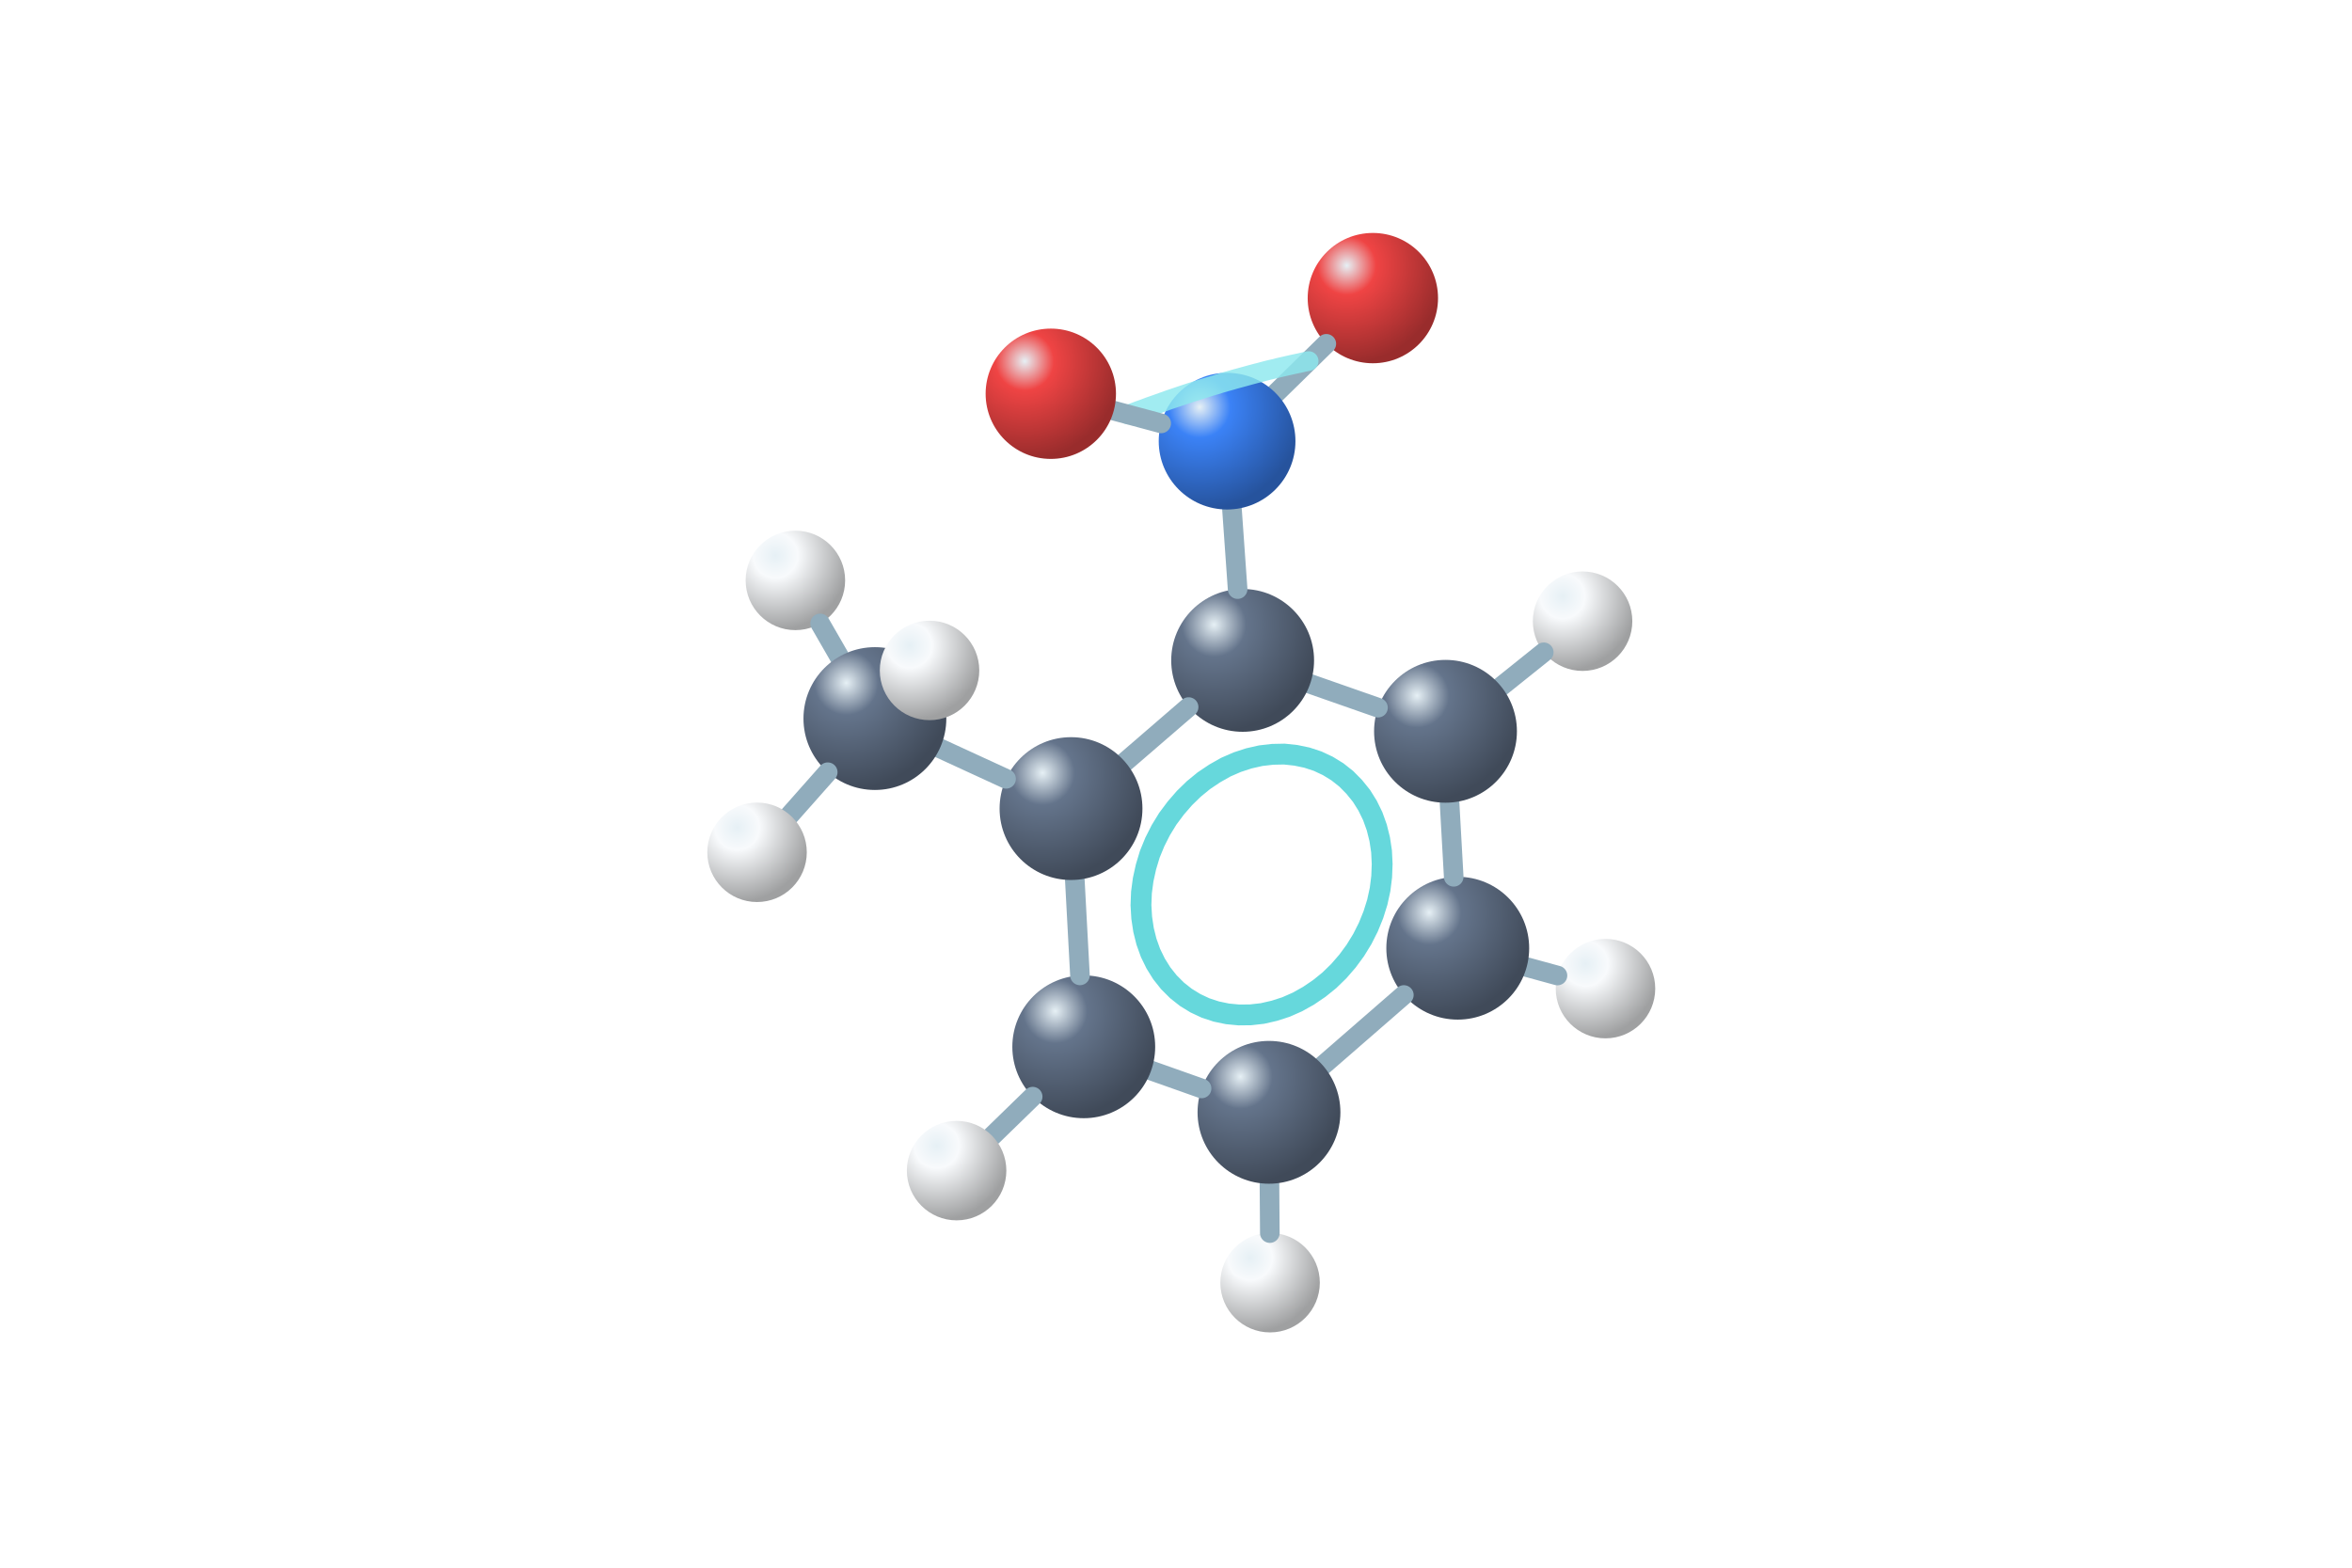
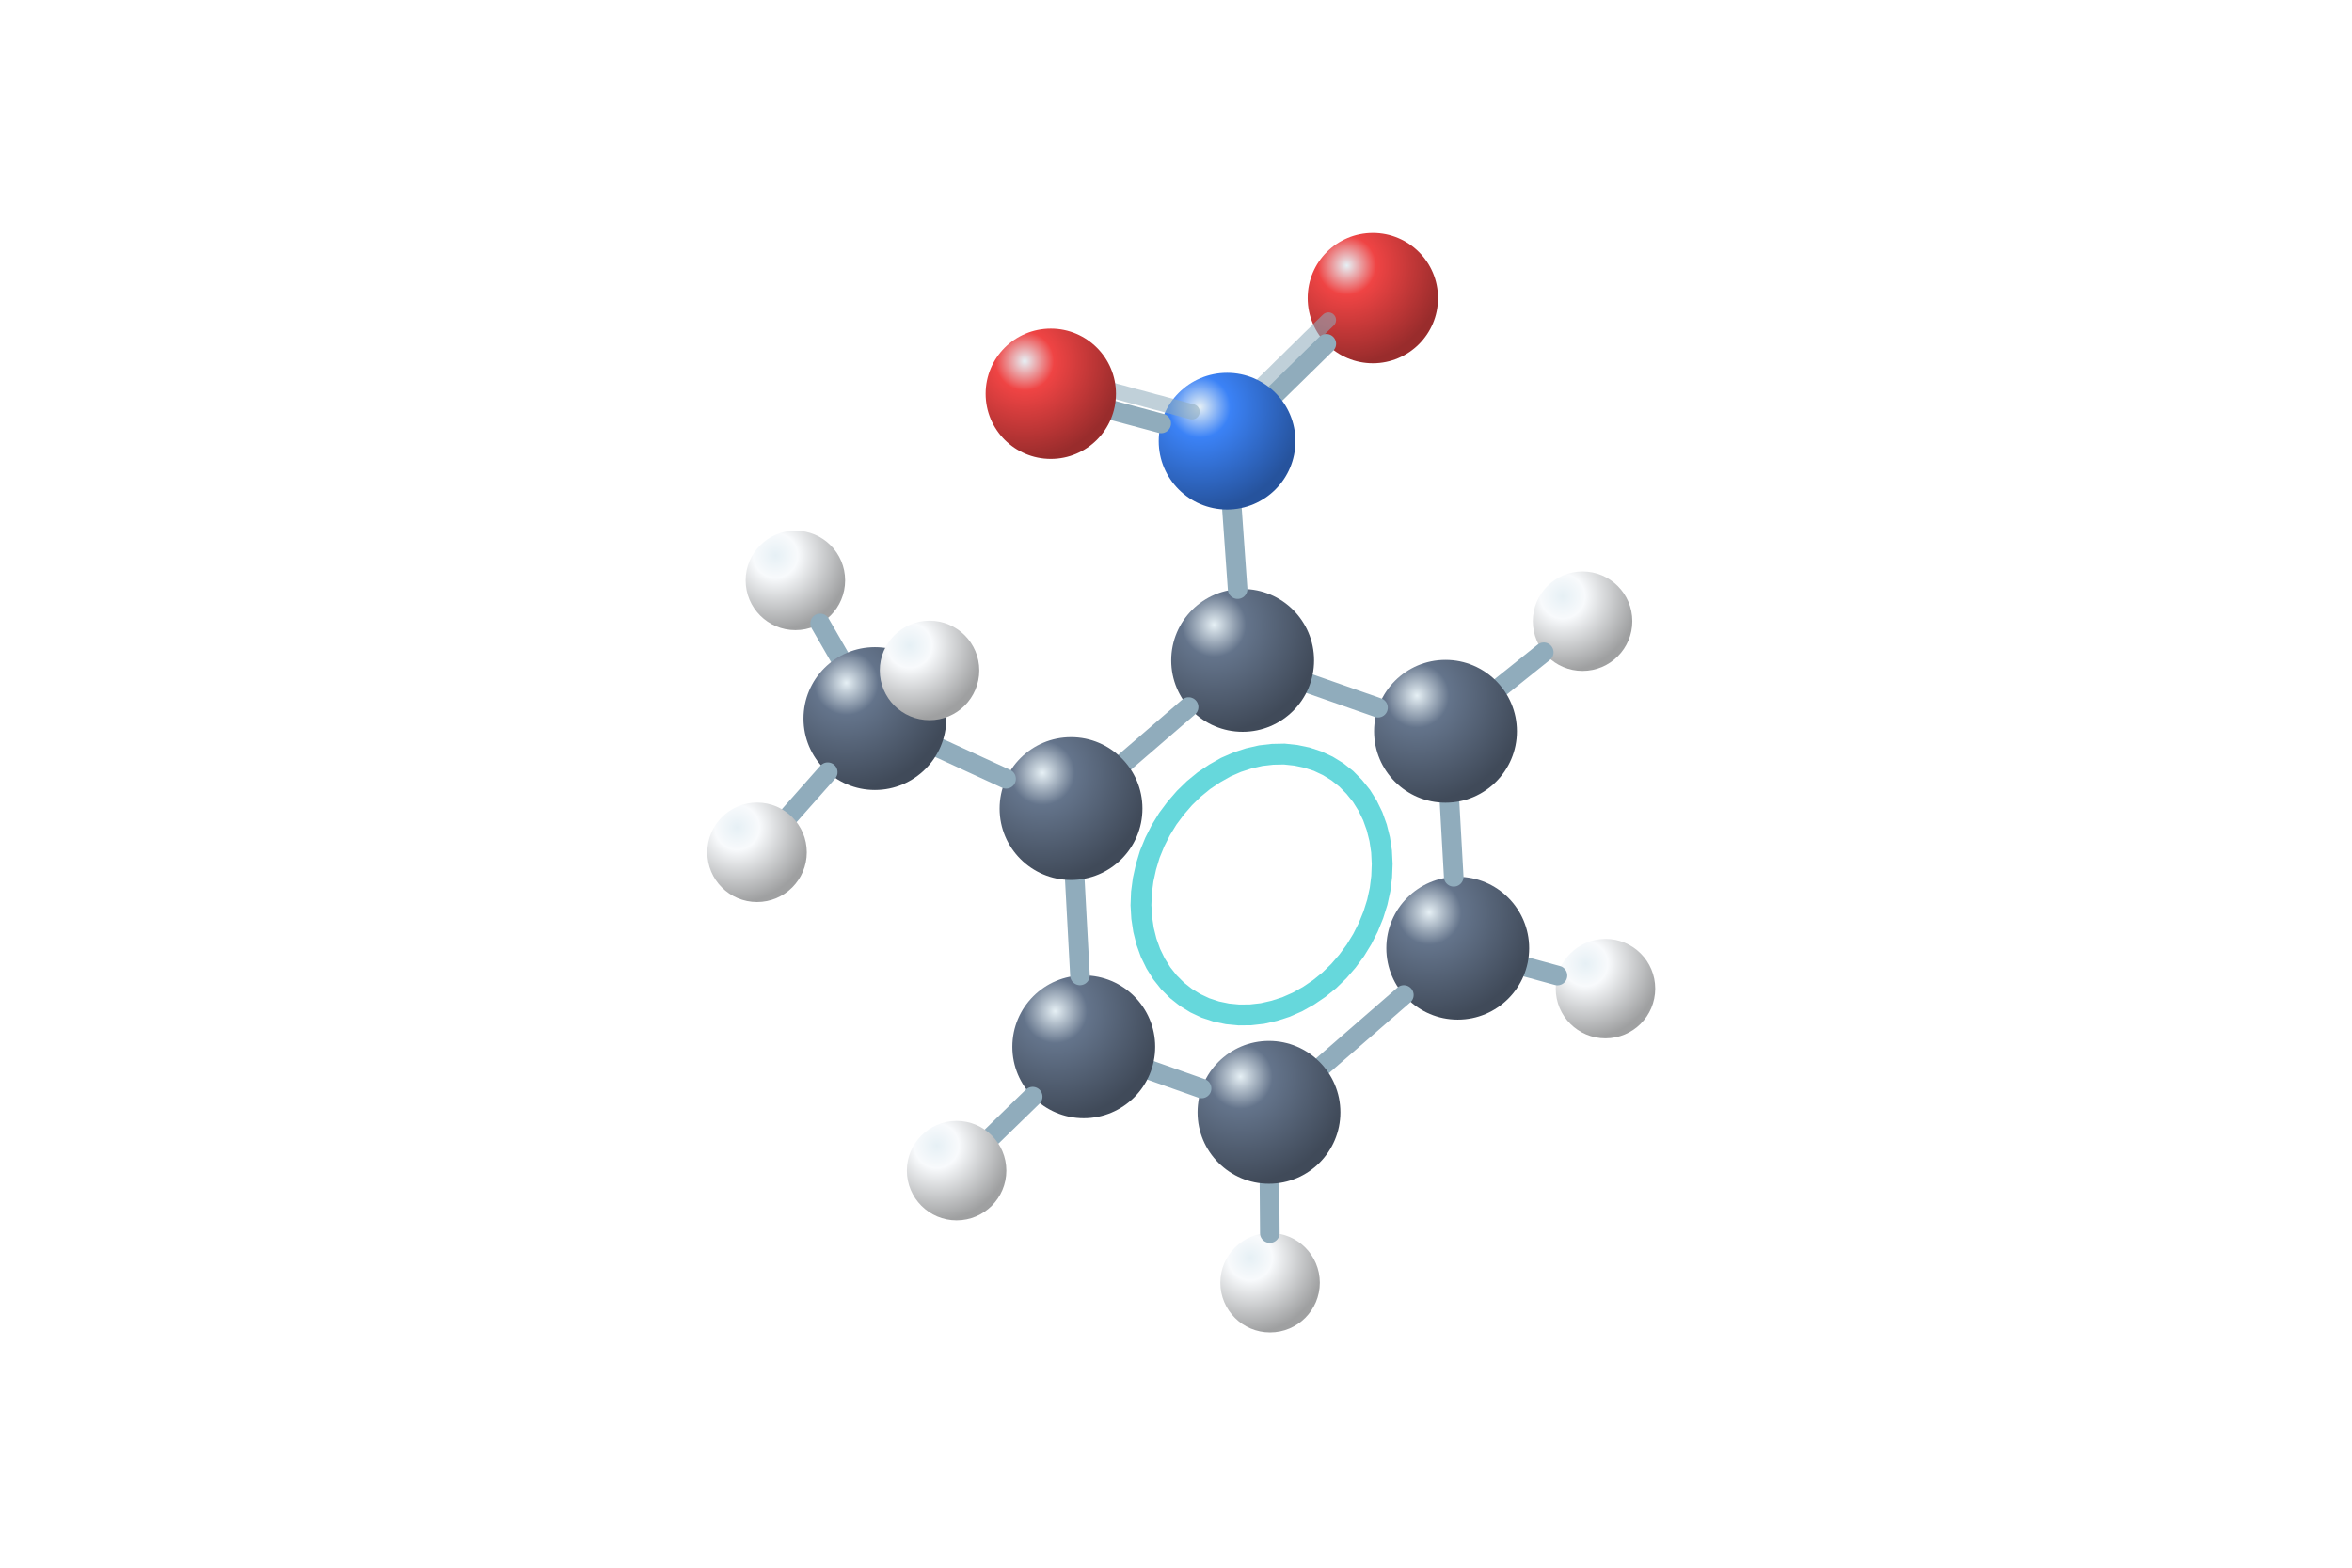
<svg xmlns="http://www.w3.org/2000/svg" viewBox="0 0 192 128">
  <defs>
    <radialGradient id="C" cx="30%" cy="25%" r="75%">
      <stop stop-color="#e6f0f5" />
      <stop offset=".3" stop-color="#64748b" />
      <stop offset="1" stop-color="#404a59" />
    </radialGradient>
    <radialGradient id="N" cx="30%" cy="25%" r="75%">
      <stop stop-color="#e6f0f5" />
      <stop offset=".3" stop-color="#3b82f6" />
      <stop offset="1" stop-color="#26539d" />
    </radialGradient>
    <radialGradient id="O" cx="30%" cy="25%" r="75%">
      <stop stop-color="#e6f0f5" />
      <stop offset=".3" stop-color="#ef4444" />
      <stop offset="1" stop-color="#992c2c" />
    </radialGradient>
    <radialGradient id="H" cx="30%" cy="25%" r="75%">
      <stop stop-color="#e6f0f5" />
      <stop offset=".3" stop-color="#f8fafc" />
      <stop offset="1" stop-color="#9fa0a1" />
    </radialGradient>
  </defs>
  <circle cx="131.06" cy="80.72" r="4.06" fill="url(#H)" />
  <path d="M124.62 78.96L127.14 79.65" stroke="#90acbc" stroke-width="1.6" stroke-linecap="round" />
  <circle cx="103.68" cy="104.73" r="4.06" fill="url(#H)" />
  <circle cx="119" cy="77.42" r="5.83" fill="url(#C)" />
  <path d="M103.63 96.65L103.66 100.68" stroke="#90acbc" stroke-width="1.6" stroke-linecap="round" />
  <path d="M114.6 81.24L107.99 86.99" stroke="#90acbc" stroke-width="1.6" stroke-linecap="round" />
  <path d="M118.33 65.53L118.67 71.59" stroke="#90acbc" stroke-width="1.6" stroke-linecap="round" />
  <circle cx="129.19" cy="50.72" r="4.06" fill="url(#H)" />
  <circle cx="103.59" cy="90.82" r="5.83" fill="url(#C)" />
  <path d="M122.54 56.05L126.02 53.26" stroke="#90acbc" stroke-width="1.6" stroke-linecap="round" />
  <circle cx="118" cy="59.71" r="5.83" fill="url(#C)" />
  <path d="M98.09 88.87L93.97 87.41" stroke="#90acbc" stroke-width="1.6" stroke-linecap="round" />
  <path data-aromatic-ring="true" d="M94.27 68.75L93.86 69.75L93.55 70.78L93.32 71.82L93.18 72.87L93.14 73.91L93.2 74.93L93.35 75.93L93.59 76.89L93.92 77.81L94.34 78.67L94.84 79.47L95.42 80.2L96.08 80.86L96.8 81.43L97.58 81.91L98.41 82.3L99.29 82.59L100.2 82.78L101.14 82.87L102.09 82.86L103.06 82.75L104.02 82.53L104.98 82.22L105.91 81.81L106.82 81.3L107.69 80.71L108.52 80.04L109.29 79.29L110 78.47L110.64 77.6L111.21 76.67L111.7 75.7L112.11 74.69L112.43 73.67L112.66 72.62L112.79 71.58L112.83 70.54L112.78 69.52L112.63 68.52L112.39 67.56L112.06 66.64L111.64 65.78L111.14 64.98L110.55 64.25L109.9 63.59L109.18 63.02L108.4 62.54L107.57 62.15L106.69 61.86L105.78 61.67L104.84 61.57L103.88 61.59L102.92 61.7L101.95 61.92L101 62.23L100.06 62.64L99.16 63.15L98.28 63.74L97.46 64.41L96.69 65.16L95.98 65.98L95.33 66.85L94.76 67.78Z" fill="none" stroke="#66d8dc" stroke-width="1.7" />
  <path d="M106.95 55.84L112.49 57.78" stroke="#90acbc" stroke-width="1.6" stroke-linecap="round" />
  <circle cx="88.47" cy="85.47" r="5.83" fill="url(#C)" />
  <path d="M84.3 89.54L81 92.75" stroke="#90acbc" stroke-width="1.6" stroke-linecap="round" />
  <circle cx="78.09" cy="95.58" r="4.06" fill="url(#H)" />
  <path d="M88.16 79.64L87.74 71.84" stroke="#90acbc" stroke-width="1.6" stroke-linecap="round" />
  <circle cx="101.44" cy="53.92" r="5.83" fill="url(#C)" />
  <path d="M91.84 62.21L97.03 57.73" stroke="#90acbc" stroke-width="1.6" stroke-linecap="round" />
  <circle cx="87.43" cy="66.02" r="5.83" fill="url(#C)" />
  <path d="M101.03 48.1L100.57 41.59" stroke="#90acbc" stroke-width="1.6" stroke-linecap="round" />
  <circle cx="112.07" cy="24.34" r="5.32" fill="url(#O)" />
  <path d="M104.15 32.11L108.27 28.07" stroke="#90acbc" stroke-width="1.6" stroke-linecap="round" />
  <circle cx="64.93" cy="47.39" r="4.06" fill="url(#H)" />
+   <path data-resonance-distributed-bond="true" data-resonance-branch="0" d="M102.25 32.2L102.51 31.95L102.77 31.69L103.03 31.44L103.28 31.19L103.54 30.94L103.8 30.68L104.06 30.43L104.31 30.18L104.57 29.92L104.83 29.67L105.09 29.42L105.35 29.16L105.6 28.91L105.86 28.66L106.12 28.4L106.38 28.15L106.63 27.9L106.89 27.64L107.15 27.39L107.41 27.14L107.66 26.89L107.92 26.63L108.18 26.38L108.44 26.13" fill="none" stroke="#90acbc" stroke-opacity=".56" stroke-width="1.25" stroke-linecap="round" />
  <path d="M82.13 63.59L76.72 61.1" stroke="#90acbc" stroke-width="1.6" stroke-linecap="round" />
  <circle cx="100.17" cy="36.02" r="5.58" fill="url(#N)" />
  <path d="M68.51 53.61L66.95 50.9" stroke="#90acbc" stroke-width="1.6" stroke-linecap="round" />
-   <path data-resonance-three-center="true" d="M106.83 29.48L106.44 29.56L106.05 29.65L105.66 29.73L105.26 29.82L104.87 29.91L104.47 30L104.08 30.1L103.68 30.19L103.28 30.29L102.88 30.4L102.48 30.5L102.07 30.61L101.67 30.72L101.27 30.83L100.86 30.94L100.45 31.06L100.05 31.17L99.64 31.29L99.23 31.42L98.82 31.54L98.41 31.67L97.99 31.8L97.58 31.93L97.17 32.06L96.75 32.2L96.33 32.34L95.92 32.48L95.5 32.62L95.08 32.77L94.66 32.92L94.24 33.07L93.81 33.22L93.39 33.38L92.96 33.53L92.54 33.69L92.11 33.85" fill="none" stroke="#8ce7ee" stroke-opacity=".82" stroke-width="1.6" stroke-linecap="round" />
  <path d="M94.79 34.57L90.92 33.53" stroke="#90acbc" stroke-width="1.6" stroke-linecap="round" />
  <circle cx="71.42" cy="58.67" r="5.83" fill="url(#C)" />
+   <path data-resonance-distributed-bond="true" data-resonance-branch="1" d="M97.31 33.62L97 33.54L96.69 33.46L96.38 33.37L96.07 33.29L95.75 33.2L95.44 33.12L95.13 33.04L94.82 32.95L94.51 32.87L94.19 32.79L93.88 32.7L93.57 32.62L93.26 32.53L92.95 32.45L92.63 32.37L92.32 32.28L92.01 32.2L91.7 32.11L91.39 32.03L91.08 31.95L90.76 31.86L90.45 31.78L90.14 31.69L89.83 31.61" fill="none" stroke="#90acbc" stroke-opacity=".56" stroke-width="1.25" stroke-linecap="round" />
  <path d="M67.57 63.05L64.48 66.54" stroke="#90acbc" stroke-width="1.6" stroke-linecap="round" />
  <circle cx="61.8" cy="69.59" r="4.06" fill="url(#H)" />
  <circle cx="85.78" cy="32.15" r="5.32" fill="url(#O)" />
  <circle cx="75.88" cy="54.74" r="4.06" fill="url(#H)" />
</svg>
